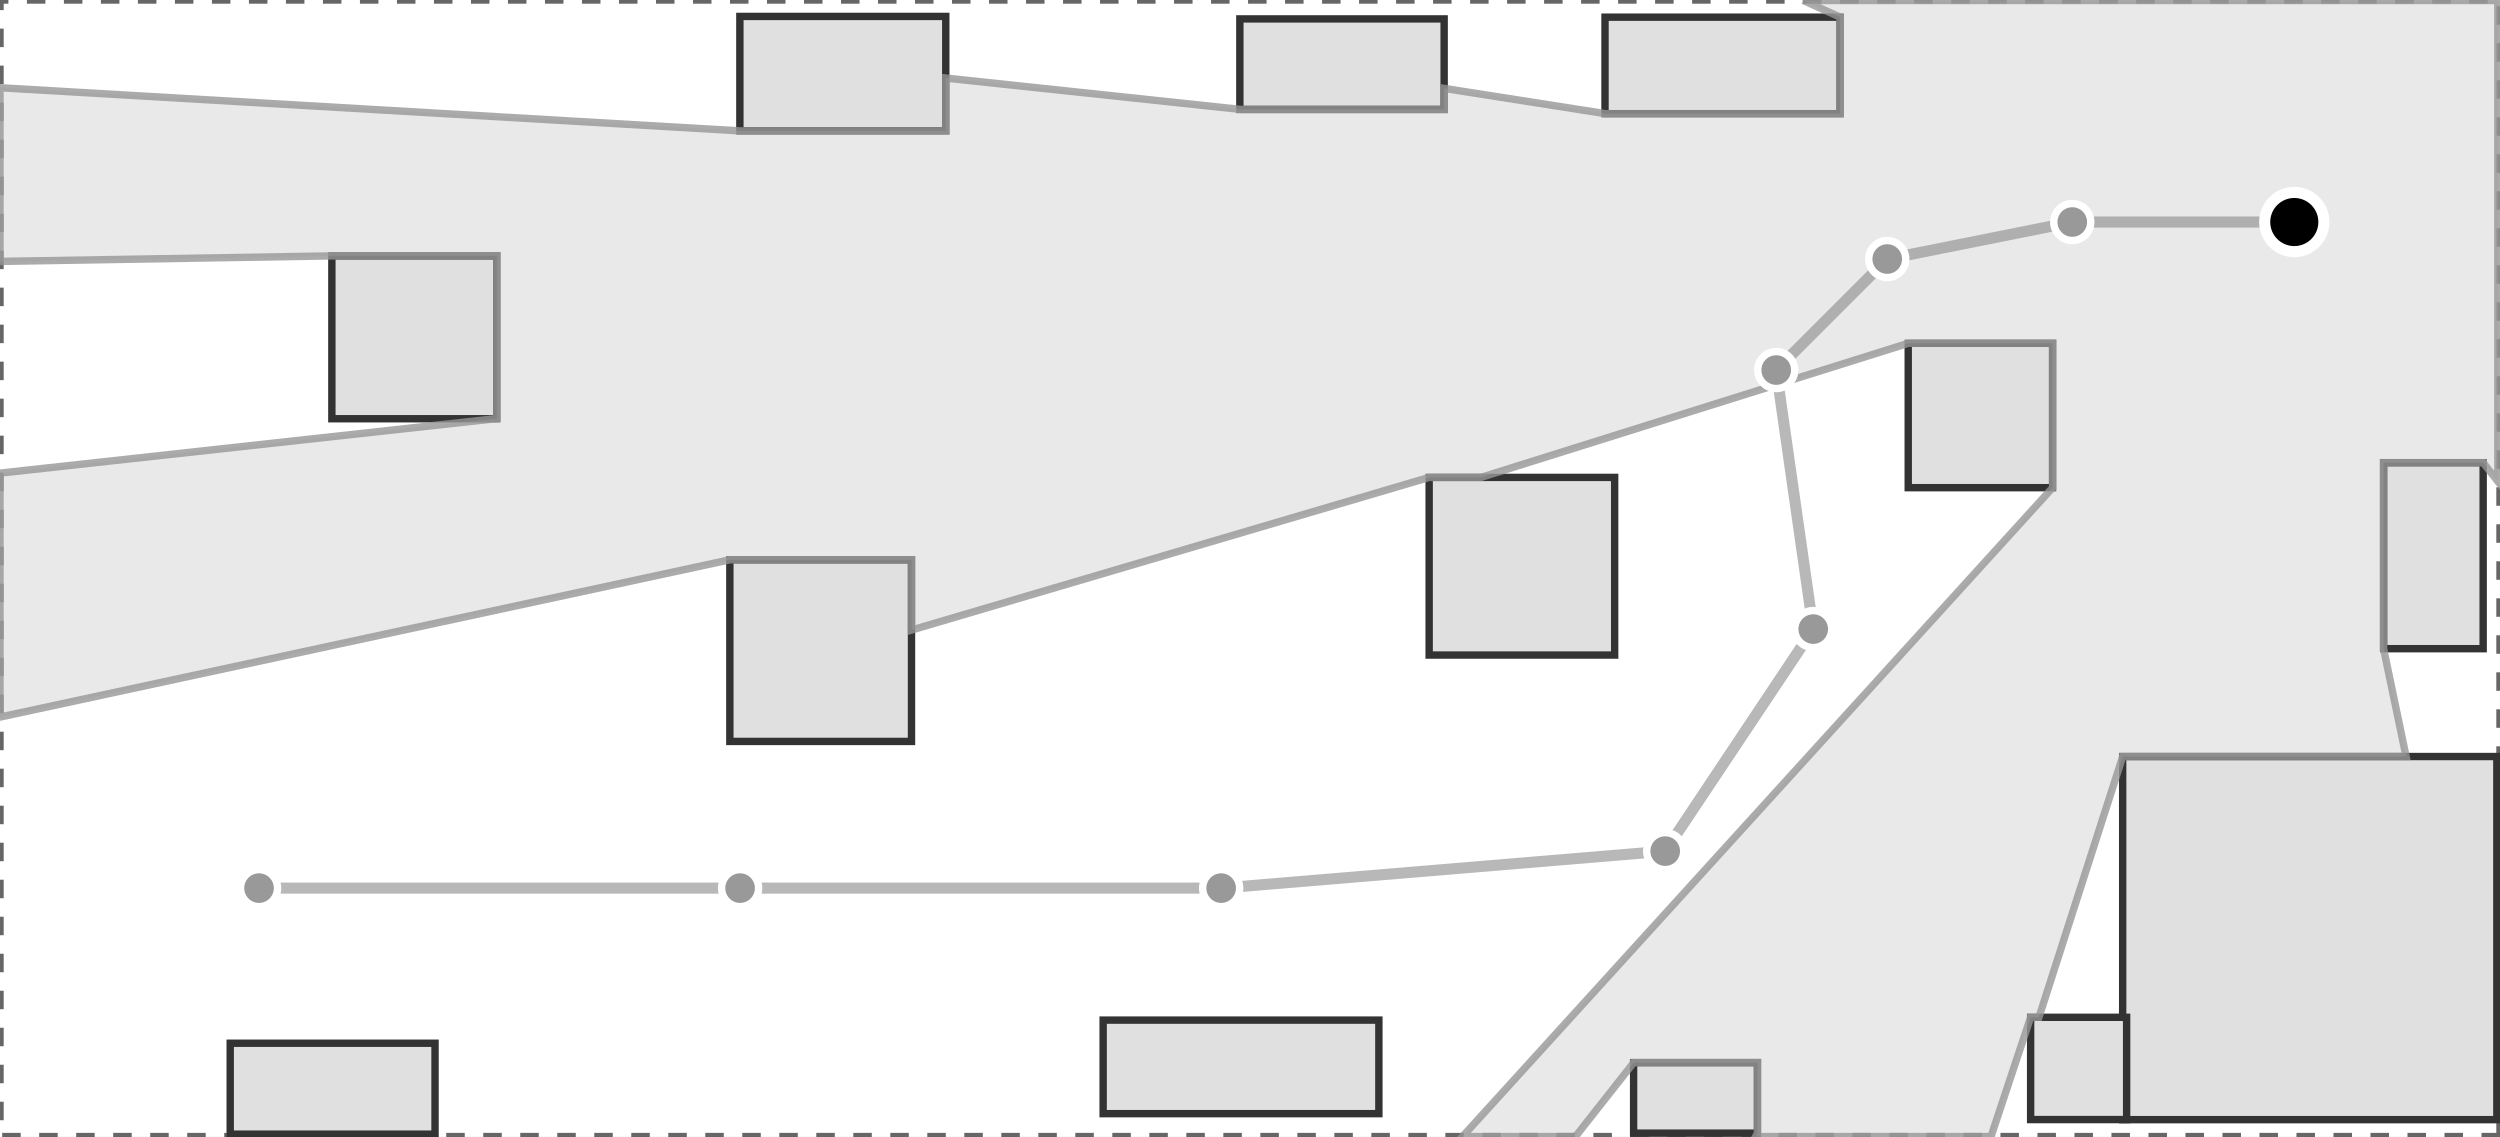
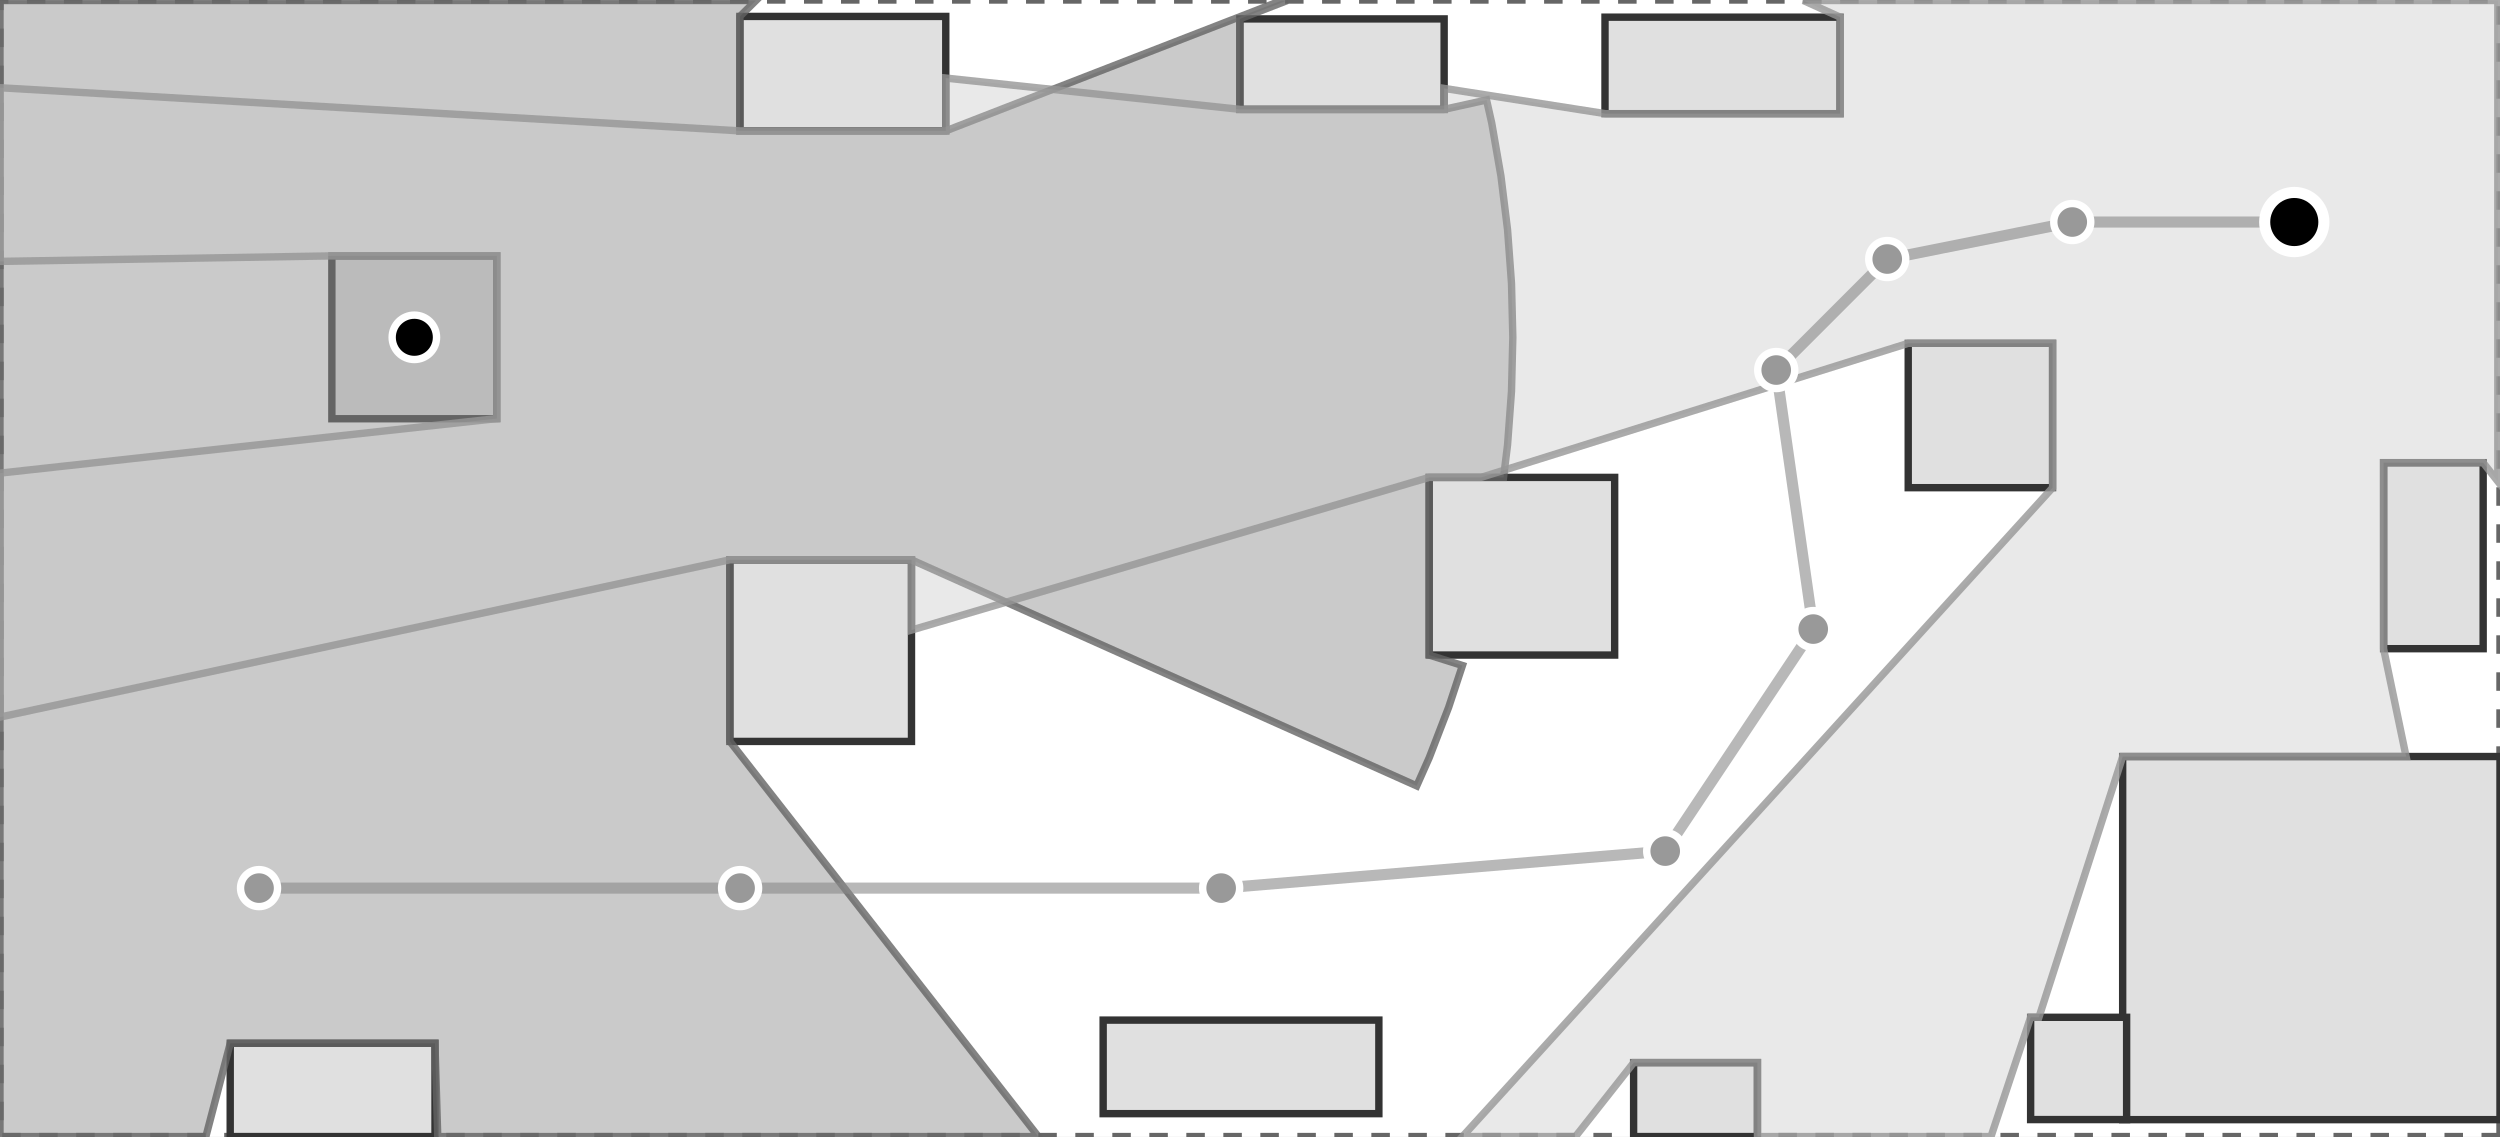
<svg xmlns="http://www.w3.org/2000/svg" baseProfile="full" height="307.14px" version="1.1" viewBox="0 0 675.59 307.14" width="675.59px">
  <defs />
  <rect fill="white" height="307.14" width="675.59" x="0" y="0" />
  <polygon fill="none" points="675.59,307.14 0.0,307.14 0.0,0.0 675.59,0.0 675.59,307.14" stroke="#666666" stroke-dasharray="5,5" stroke-width="2" />
  <polygon fill="#e0e0e0" points="134.26,113.16 89.68,113.16 89.68,69.15 134.26,69.15 134.26,113.16" stroke="#333333" stroke-width="2" />
  <polygon fill="#e0e0e0" points="255.58,35.37 199.94,35.37 199.94,4.44 255.58,4.44 255.58,35.37 255.58,35.37" stroke="#333333" stroke-width="2" />
  <polygon fill="#e0e0e0" points="390.26,29.58 335.05,29.58 335.05,5.11 390.26,5.11 390.26,29.58" stroke="#333333" stroke-width="2" />
  <polygon fill="#e0e0e0" points="497.27,30.72 433.73,30.72 433.73,4.64 497.27,4.64 497.27,30.72" stroke="#333333" stroke-width="2" />
  <polygon fill="#e0e0e0" points="554.69,131.79 515.67,131.79 515.67,92.77 554.69,92.77 554.69,131.79" stroke="#333333" stroke-width="2" />
  <polygon fill="#e0e0e0" points="671.04,175.3 644.13,175.3 644.13,125.03 671.04,125.03 671.04,175.3" stroke="#333333" stroke-width="2" />
  <polygon fill="#e0e0e0" points="246.32,200.36 197.23,200.36 197.23,151.27 246.32,151.27 246.32,200.36" stroke="#333333" stroke-width="2" />
  <polygon fill="#e0e0e0" points="436.34,177.02 386.21,177.02 386.21,129.01 436.34,129.01 436.34,177.02" stroke="#333333" stroke-width="2" />
-   <polygon fill="#e0e0e0" points="674.74,302.57 573.62,302.57 573.62,204.44 674.74,204.44 674.74,302.57" stroke="#333333" stroke-width="2" />
+   <polygon fill="#e0e0e0" points="675.59,302.57 573.62,302.57 573.62,204.44 675.59,204.44 675.59,302.57" stroke="#333333" stroke-width="2" />
  <polygon fill="#e0e0e0" points="574.69,302.55 548.75,302.55 548.75,274.91 574.69,274.91 574.69,302.55" stroke="#333333" stroke-width="2" />
-   <polygon fill="#e0e0e0" points="474.93,306.22 441.46,306.22 441.46,287.15 474.93,287.15 474.93,306.22 474.93,306.22" stroke="#333333" stroke-width="2" />
+   <polygon fill="#e0e0e0" points="474.93,307.14 441.46,307.14 441.46,287.15 474.93,287.15 474.93,307.14 474.93,307.14" stroke="#333333" stroke-width="2" />
  <polygon fill="#e0e0e0" points="372.62,300.95 298.11,300.95 298.11,275.67 372.62,275.67 372.62,300.95 372.62,300.95" stroke="#333333" stroke-width="2" />
-   <polygon fill="#e0e0e0" points="117.56,306.49 62.21,306.49 62.21,281.92 117.56,281.92 117.56,306.49" stroke="#333333" stroke-width="2" />
-   <polygon fill="rgb(200, 200, 200)" fill-opacity="0.4" points="-1.9129486191265203e-14,70.635 89.68,69.15 92.737,69.15 131.667,69.15 134.26,69.15 134.26,69.199 134.26,108.642 134.26,108.691 134.26,108.74 134.26,113.111 5.0091974930667755e-14,127.854 -4.518456494552189e-14,127.916 2.1058905841652034e-14,193.784 197.23,151.27 197.435,151.27 246.158,151.27 246.32,151.27 246.32,151.31 246.32,170.262 386.21,129.01 386.296,129.01 400.216,129.01 515.67,92.77 515.706,92.77 521.262,92.77 521.295,92.77 521.328,92.77 532.73,92.77 532.757,92.77 532.761,92.77 532.783,92.77 532.787,92.77 532.814,92.77 537.609,92.77 537.633,92.77 537.657,92.77 537.766,92.77 537.79,92.77 537.814,92.77 545.787,92.77 545.807,92.77 545.824,92.77 545.827,92.77 545.844,92.77 545.864,92.77 553.185,92.77 553.202,92.77 553.219,92.77 554.514,92.77 554.53,92.77 554.546,92.77 554.674,92.77 554.69,92.77 554.69,92.778 554.69,101.603 554.69,101.613 554.69,101.622 554.69,103.749 554.69,103.758 554.69,103.768 554.69,104.931 554.69,104.94 554.69,104.95 554.69,108.877 554.69,108.888 554.69,108.898 554.69,116.927 554.69,116.938 554.69,116.95 554.69,123.6 554.69,123.612 554.69,123.625 554.69,131.776 554.69,131.79 395.213,307.14 425.708,307.14 425.748,307.14 441.497,287.15 455.253,287.15 455.288,287.15 455.323,287.15 474.898,287.15 474.93,287.15 474.93,287.2 474.93,306.164 474.93,306.22 474.421,307.14 538.037,307.14 548.75,274.91 548.774,274.91 550.968,274.91 550.992,274.91 573.636,204.44 577.555,204.44 577.57,204.44 577.586,204.44 589.532,204.44 589.547,204.44 589.562,204.44 592.368,204.44 592.383,204.44 592.398,204.44 593.003,204.44 593.018,204.44 593.033,204.44 650.213,204.44 644.13,175.3 644.13,175.243 644.13,168.478 644.13,168.427 644.13,168.376 644.13,167.326 644.13,167.276 644.13,167.226 644.13,166.977 644.13,166.928 644.13,166.878 644.13,125.05 644.13,125.03 644.137,125.03 644.638,125.03 644.645,125.03 644.653,125.03 648.779,125.03 648.787,125.03 648.795,125.03 671.029,125.03 675.0,130.075 675.0,130.061 675.0,0.649 675.0,0.637 675.0,0.625 675.0,0.152 675.0,0.14 674.989,0.14 487.329,0.14 497.27,4.64 497.27,4.655 497.27,23.511 497.27,23.524 497.27,23.538 497.27,30.664 497.27,30.677 497.27,30.69 497.27,30.707 497.27,30.72 497.216,30.72 468.081,30.72 467.999,30.72 467.917,30.72 433.851,30.72 390.26,23.887 390.26,23.91 390.26,24.95 390.26,24.974 390.26,24.997 390.26,29.557 390.26,29.58 390.187,29.58 390.083,29.58 390.01,29.58 389.833,29.58 335.32,29.58 255.58,21.096 255.58,21.133 255.58,24.697 255.58,24.734 255.58,24.77 255.58,24.779 255.58,24.816 255.58,24.853 255.58,35.333 255.58,35.37 255.038,35.37 200.658,35.37 199.94,35.37 1.9291907553433588e-15,23.709" stroke="rgb(150, 150, 150)" stroke-opacity="0.8" stroke-width="2" />
+   <polygon fill="#e0e0e0" points="117.56,307.14 62.21,307.14 62.21,281.92 117.56,281.92 117.56,307.14" stroke="#333333" stroke-width="2" />
+   <polygon fill="rgb(150, 150, 150)" fill-opacity="0.5" points="62.227,281.921 68.0,281.921 68.023,281.921 68.039,281.921 116.891,281.921 116.906,281.921 116.93,281.921 117.539,281.921 118.297,307.14 118.32,307.14 280.562,307.14 280.594,307.14 197.227,200.335 197.227,187.273 197.227,187.249 197.227,187.234 197.227,175.687 197.227,175.671 197.227,175.656 197.227,160.468 197.227,160.46 197.227,160.445 197.227,159.796 197.227,159.781 197.227,159.765 197.227,151.523 197.227,151.507 197.227,151.499 197.227,151.281 197.227,151.273 197.25,151.273 203.656,151.273 203.68,151.273 203.695,151.273 212.969,151.273 212.992,151.273 213.008,151.273 213.016,151.273 213.031,151.273 213.055,151.273 223.266,151.273 223.297,151.273 223.32,151.273 236.148,151.273 236.18,151.273 236.211,151.273 243.203,151.273 243.242,151.273 243.273,151.273 243.523,151.273 243.555,151.273 243.586,151.273 246.281,151.273 382.844,212.374 386.227,204.757 391.469,191.163 395.203,179.843 386.211,177.023 386.211,176.992 386.211,163.781 386.211,163.749 386.211,163.718 386.211,158.484 386.211,158.452 386.211,158.421 386.211,146.304 386.211,146.273 386.211,146.249 386.211,134.546 386.211,134.515 386.211,134.492 386.211,132.46 386.211,132.429 386.211,132.406 386.211,129.038 386.211,129.007 386.414,129.007 406.312,129.007 407.391,120.249 408.461,105.718 408.82,91.156 408.461,76.585 407.391,62.062 405.609,47.601 403.117,33.242 401.719,27.023 390.125,29.577 386.328,29.577 386.195,29.577 386.07,29.577 341.07,29.577 340.977,29.577 340.883,29.577 335.141,29.577 335.047,29.577 335.047,29.554 335.047,22.202 335.047,22.179 335.047,22.156 335.047,5.132 335.047,5.109 347.867,0.14 346.344,0.14 255.578,35.367 255.539,35.367 204.375,35.367 204.359,35.367 204.336,35.367 199.961,35.367 199.938,35.367 199.938,35.359 199.938,4.46 199.938,4.437 204.281,0.14 0.195,0.14 0.172,0.14 0.148,0.14 0.023,0.14 0.0,0.14 0.0,0.156 0.0,307.085 0.0,307.14 0.031,307.14 55.609,307.14 55.633,307.14" stroke="rgb(100, 100, 100)" stroke-opacity="0.8" stroke-width="2" />
+   <circle cx="111.97" cy="91.155" fill="#000000" r="6" stroke="white" stroke-width="2" />
+   <polygon fill="rgb(200, 200, 200)" fill-opacity="0.4" points="-1.9129486191265203e-14,70.635 89.68,69.15 92.737,69.15 131.667,69.15 134.26,69.15 134.26,69.199 134.26,108.642 134.26,108.691 134.26,108.74 134.26,113.111 5.0091974930667755e-14,127.854 -4.518456494552189e-14,127.916 2.1058905841652034e-14,193.784 197.23,151.27 197.435,151.27 246.158,151.27 246.32,151.27 246.32,151.31 246.32,170.262 386.21,129.01 386.296,129.01 400.216,129.01 515.67,92.77 515.706,92.77 521.262,92.77 521.295,92.77 521.328,92.77 532.73,92.77 532.757,92.77 532.761,92.77 532.783,92.77 532.787,92.77 532.814,92.77 537.609,92.77 537.633,92.77 537.657,92.77 537.766,92.77 537.79,92.77 537.814,92.77 545.787,92.77 545.807,92.77 545.827,92.77 546.019,92.77 546.039,92.77 546.059,92.77 553.361,92.77 553.378,92.77 553.395,92.77 554.514,92.77 554.53,92.77 554.546,92.77 554.674,92.77 554.69,92.77 554.69,92.778 554.69,101.603 554.69,101.613 554.69,101.622 554.69,103.749 554.69,103.758 554.69,103.768 554.69,104.931 554.69,104.94 554.69,104.95 554.69,108.877 554.69,108.888 554.69,108.898 554.69,116.927 554.69,116.938 554.69,116.95 554.69,123.6 554.69,123.612 554.69,123.625 554.69,131.776 554.69,131.79 395.213,307.14 425.708,307.14 425.748,307.14 441.497,287.15 455.867,287.15 455.901,287.15 455.936,287.15 474.898,287.15 474.93,287.15 474.93,287.2 474.93,307.083 474.93,307.14 474.963,307.14 538.037,307.14 548.75,274.91 548.774,274.91 550.968,274.91 550.992,274.91 573.636,204.44 577.555,204.44 577.57,204.44 577.586,204.44 589.532,204.44 589.547,204.44 589.562,204.44 592.368,204.44 592.383,204.44 592.398,204.44 593.003,204.44 593.018,204.44 593.033,204.44 650.213,204.44 644.13,175.3 644.13,175.243 644.13,168.478 644.13,168.427 644.13,168.376 644.13,167.326 644.13,167.276 644.13,167.226 644.13,165.341 644.13,165.293 644.13,165.244 644.13,125.05 644.13,125.03 644.137,125.03 645.02,125.03 645.028,125.03 645.035,125.03 648.779,125.03 648.787,125.03 648.795,125.03 671.029,125.03 675.0,130.075 675.0,130.061 675.0,0.649 675.0,0.637 675.0,0.625 675.0,0.152 675.0,0.14 674.989,0.14 487.329,0.14 497.27,4.64 497.27,4.655 497.27,23.511 497.27,23.524 497.27,23.538 497.27,30.664 497.27,30.677 497.27,30.69 497.27,30.707 497.27,30.72 497.216,30.72 468.081,30.72 467.999,30.72 467.917,30.72 433.851,30.72 390.26,23.887 390.26,23.91 390.26,24.95 390.26,24.974 390.26,24.997 390.26,29.557 390.26,29.58 390.187,29.58 390.083,29.58 390.01,29.58 389.833,29.58 335.32,29.58 255.58,21.096 255.58,21.133 255.58,24.697 255.58,24.734 255.58,24.77 255.58,24.779 255.58,24.816 255.58,24.853 255.58,35.333 255.58,35.37 255.038,35.37 200.658,35.37 199.94,35.37 1.9291907553433588e-15,23.709" stroke="rgb(150, 150, 150)" stroke-opacity="0.8" stroke-width="2" />
  <line opacity="0.6" stroke="#888888" stroke-width="3" x1="70" x2="200" y1="240.0" y2="240.0" />
  <line opacity="0.6" stroke="#888888" stroke-width="3" x1="200" x2="330" y1="240.0" y2="240.0" />
  <line opacity="0.6" stroke="#888888" stroke-width="3" x1="330" x2="450" y1="240.0" y2="230.0" />
  <line opacity="0.6" stroke="#888888" stroke-width="3" x1="450" x2="490" y1="230.0" y2="170.0" />
  <line opacity="0.6" stroke="#888888" stroke-width="3" x1="490" x2="480" y1="170.0" y2="100.0" />
  <line opacity="0.6" stroke="#888888" stroke-width="3" x1="480" x2="510" y1="100.0" y2="70.0" />
  <line opacity="0.6" stroke="#888888" stroke-width="3" x1="510" x2="560" y1="70.0" y2="60.0" />
  <line opacity="0.6" stroke="#888888" stroke-width="3" x1="560" x2="620" y1="60.0" y2="60.0" />
  <circle cx="70" cy="240.0" fill="#999999" r="5" stroke="white" stroke-width="2" />
  <circle cx="200" cy="240.0" fill="#999999" r="5" stroke="white" stroke-width="2" />
  <circle cx="330" cy="240.0" fill="#999999" r="5" stroke="white" stroke-width="2" />
  <circle cx="450" cy="230.0" fill="#999999" r="5" stroke="white" stroke-width="2" />
  <circle cx="490" cy="170.0" fill="#999999" r="5" stroke="white" stroke-width="2" />
  <circle cx="480" cy="100.0" fill="#999999" r="5" stroke="white" stroke-width="2" />
  <circle cx="510" cy="70.0" fill="#999999" r="5" stroke="white" stroke-width="2" />
  <circle cx="560" cy="60.0" fill="#999999" r="5" stroke="white" stroke-width="2" />
  <circle cx="620" cy="60.0" fill="#000000" r="8" stroke="white" stroke-width="3" />
</svg>
